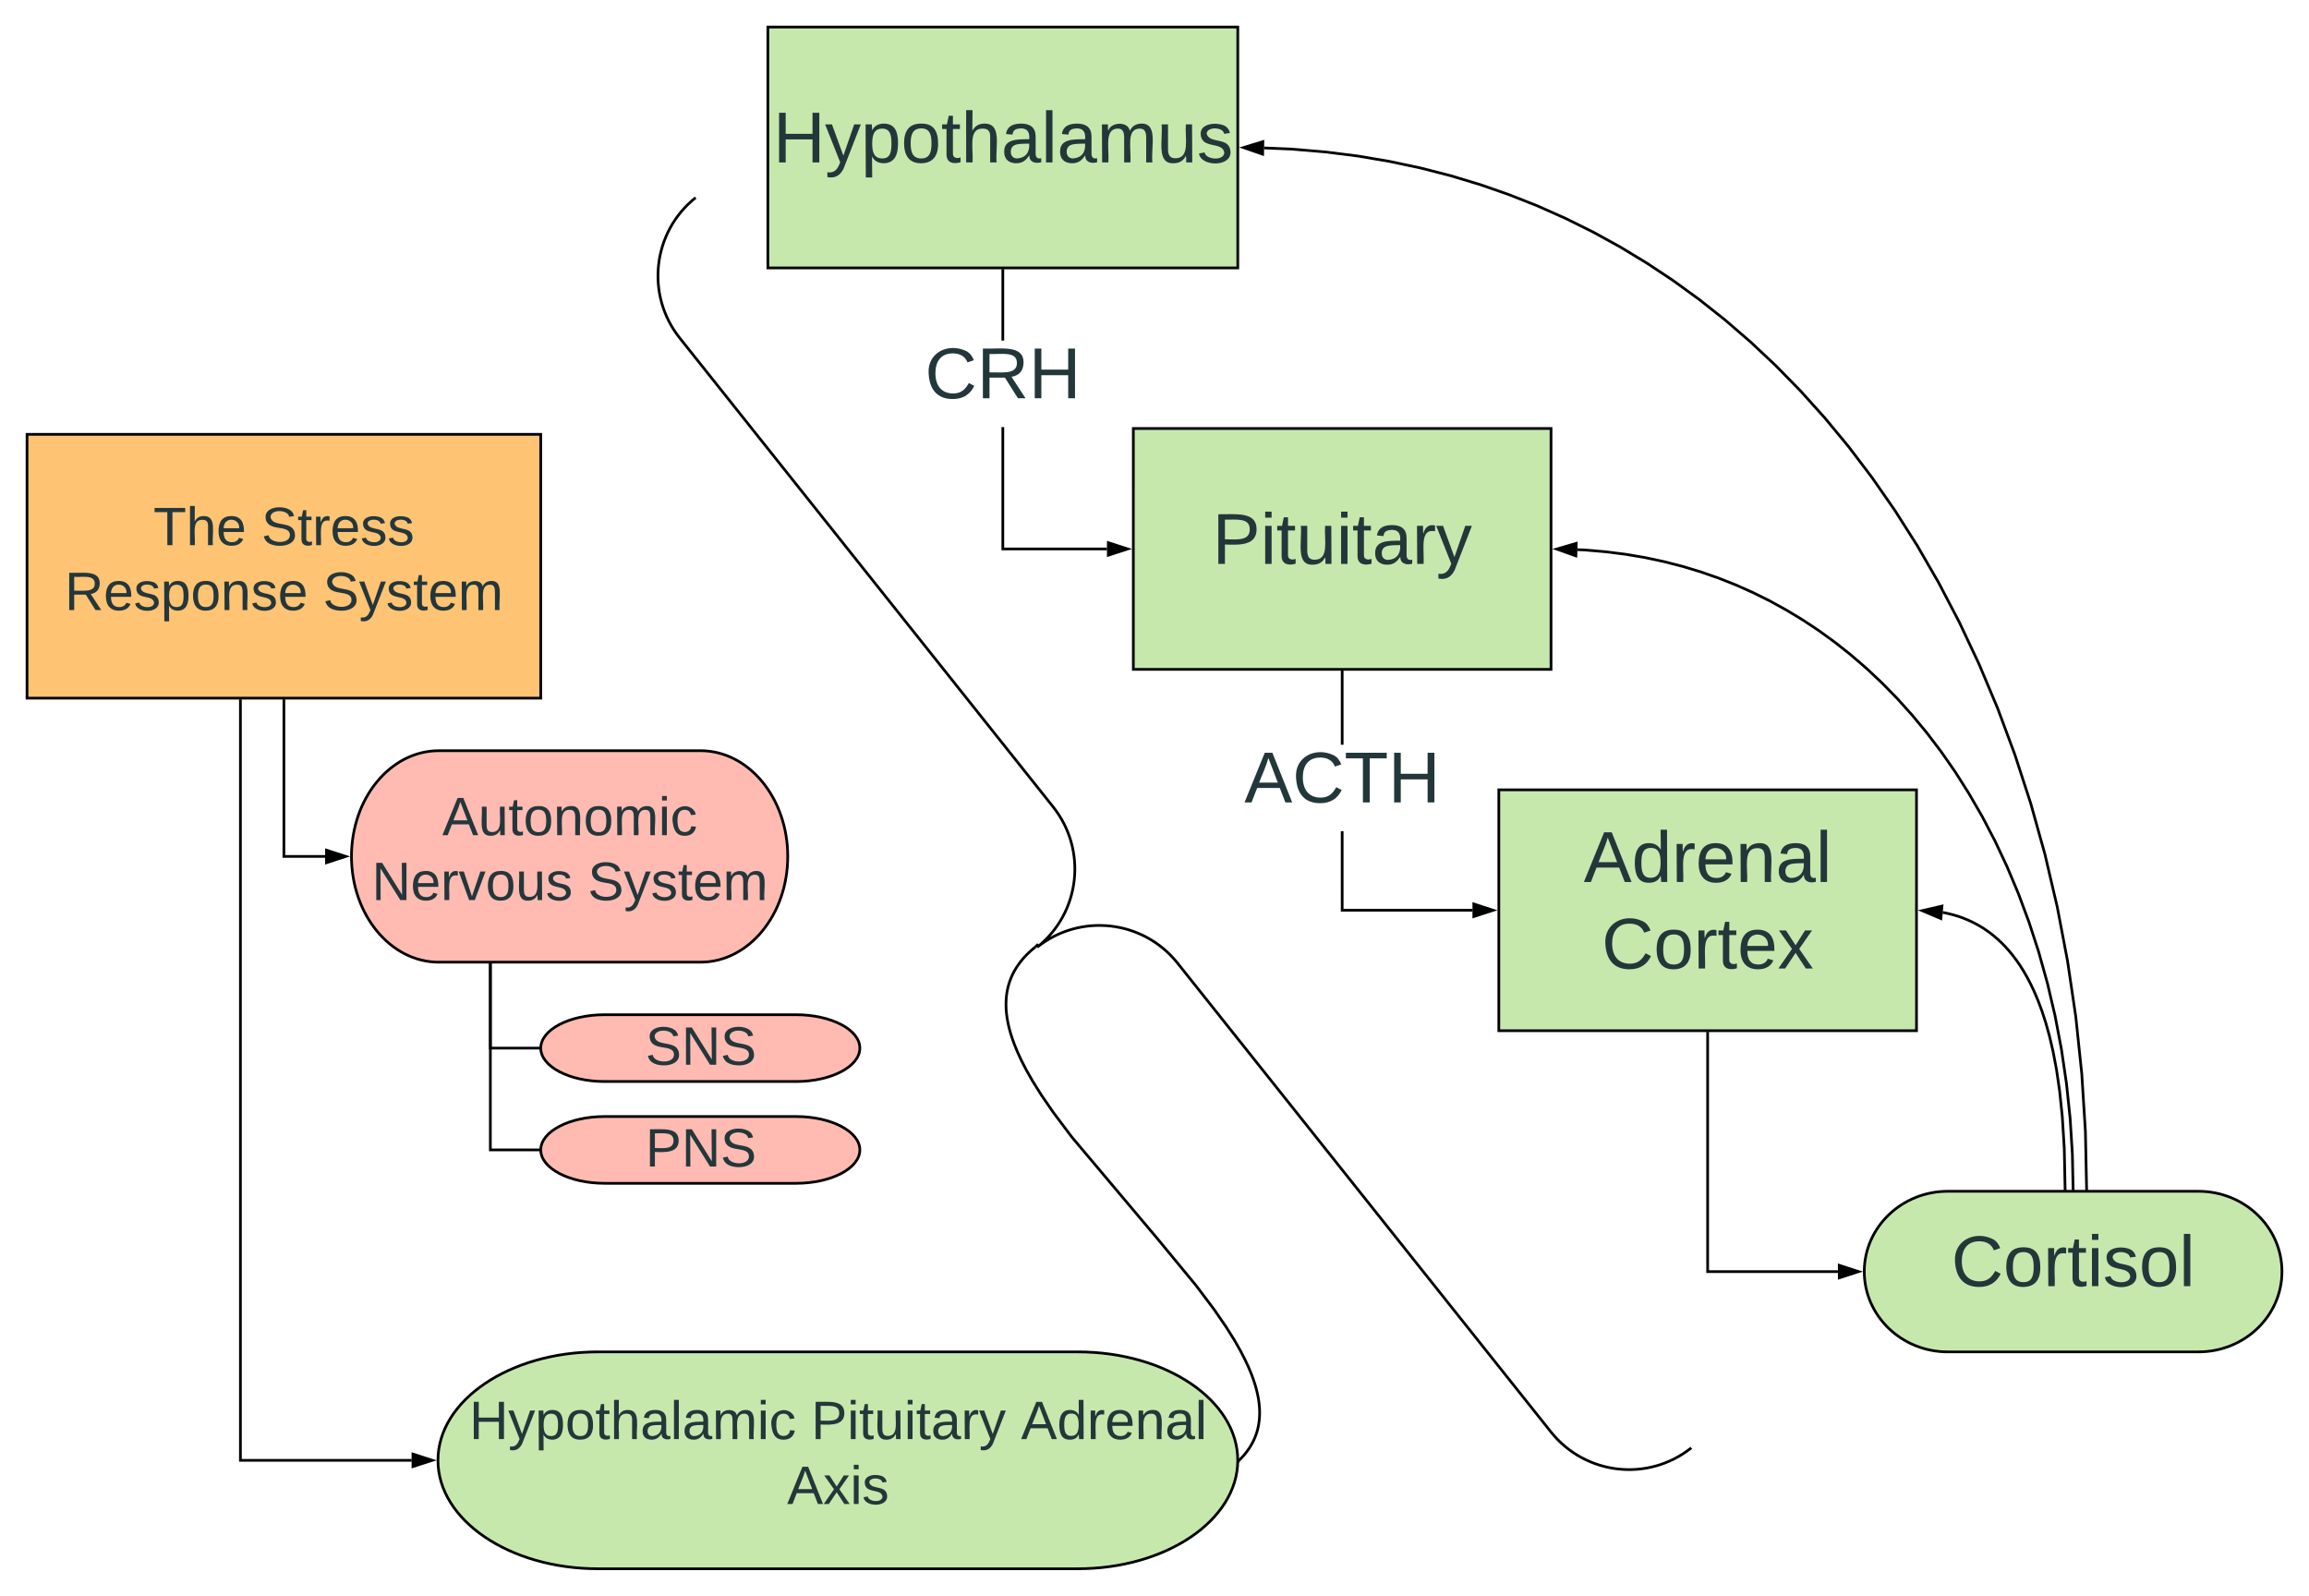
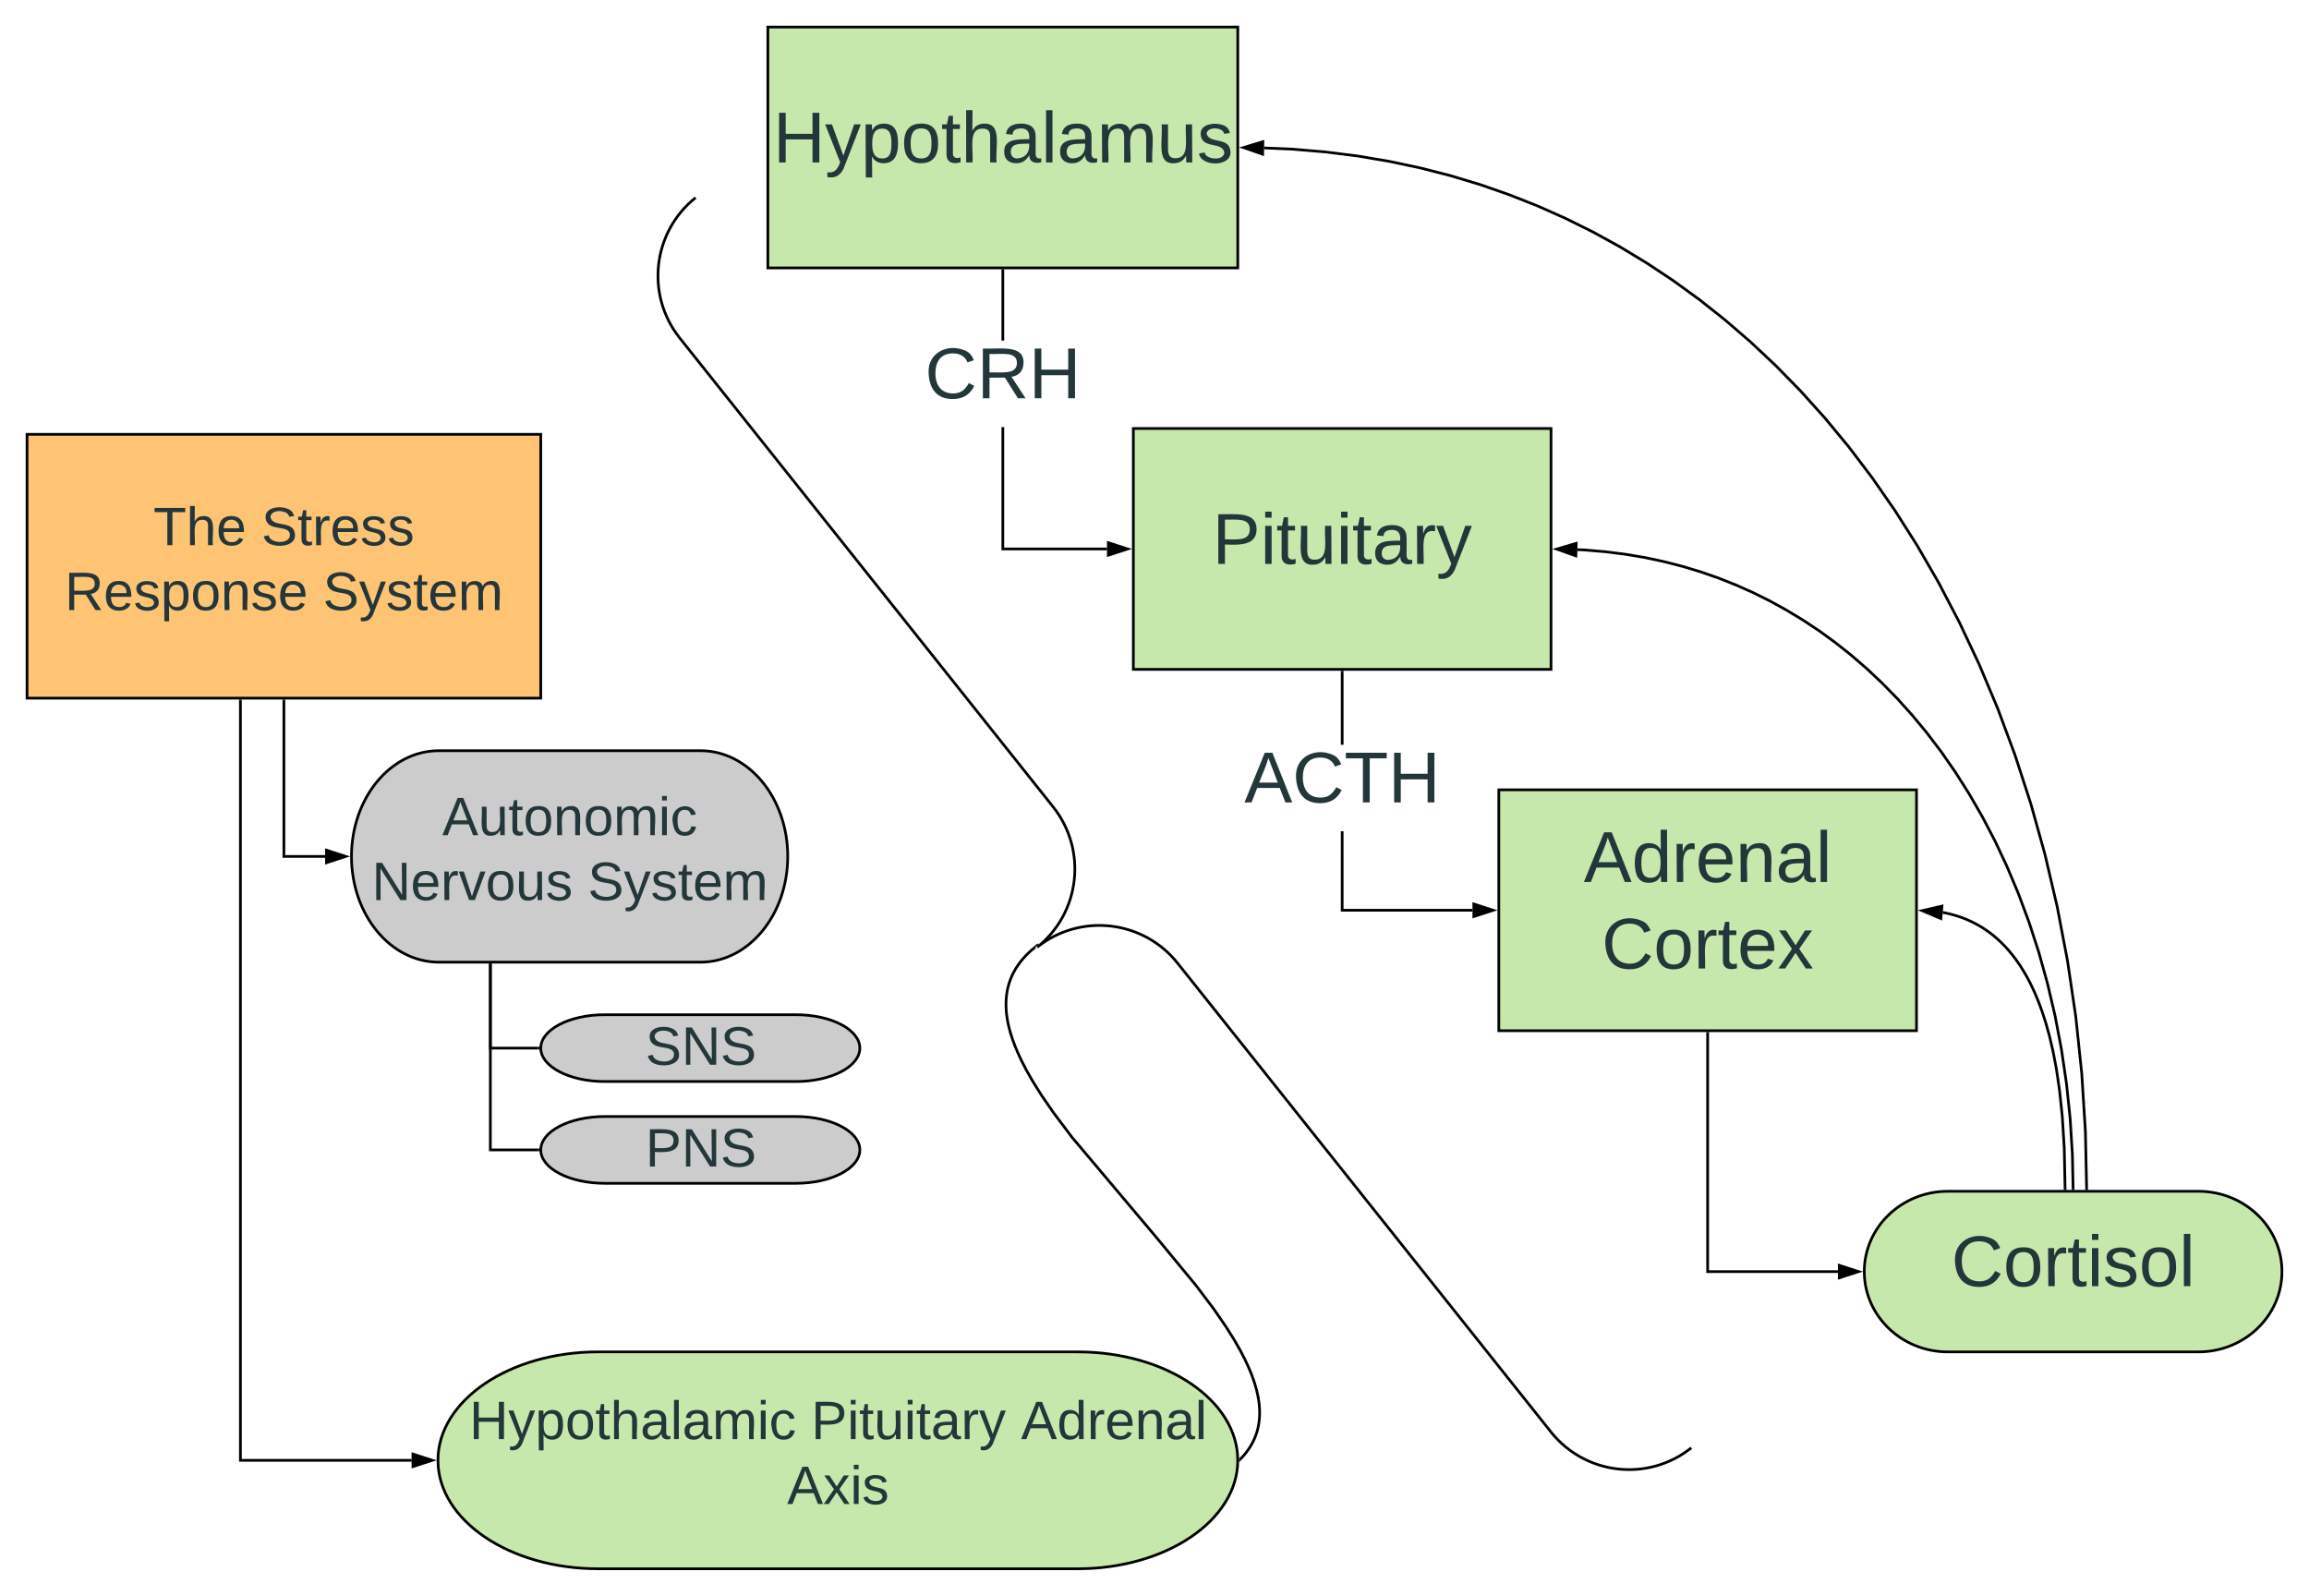
<svg xmlns="http://www.w3.org/2000/svg" xmlns:ns1="lucid" xmlns:xlink="http://www.w3.org/1999/xlink" width="1708" height="1180.42">
  <g transform="translate(-40 -160)" ns1:page-tab-id="0_0">
    <path d="M1666.2 1041.2c34.13 0 61.8 26.6 61.8 59.4s-27.67 59.4-61.8 59.4h-185.37c-34.13 0-61.8-26.6-61.8-59.4s27.67-59.4 61.8-59.4z" stroke="#000" stroke-width="2" fill="#c7e8ac" />
    <use xlink:href="#a" transform="matrix(1,0,0,1,1424.034,1046.212) translate(59.42593 65.16667)" />
    <path d="M1148.7 744.24h308.96v178.18H1148.7z" stroke="#000" stroke-width="2" fill="#c7e8ac" />
    <use xlink:href="#b" transform="matrix(1,0,0,1,1153.69,749.2424) translate(57.7963 63.16667)" />
    <use xlink:href="#c" transform="matrix(1,0,0,1,1153.69,749.2424) translate(71.12963 127.1667)" />
    <path d="M878.34 476.97h308.97v178.18H878.35z" stroke="#000" stroke-width="2" fill="#c7e8ac" />
    <use xlink:href="#d" transform="matrix(1,0,0,1,883.3448,481.9697) translate(53.42593 95.16667)" />
    <path d="M608 180h347.6v178.18H608z" stroke="#000" stroke-width="2" fill="#c7e8ac" />
    <use xlink:href="#e" transform="matrix(1,0,0,1,613,185) translate(-1.148148 95.16667)" />
-     <path d="M782.8 565.06h76.04v2H780.8v-91.14h2zm0-153.14h-2v-52.74h2z" />
-     <path d="M782.8 359.18h-2v-1h2zM874.1 566.06l-14.26 4.64v-9.27z" />
+     <path d="M782.8 565.06h76.04v2H780.8v-91.14h2zm0-153.14h-2v-51.74h2z" />
+     <path d="M782.8 360.2h-2v-1.02h2zM874.1 566.06l-14.26 4.64v-9.27z" />
    <path d="M877.34 566.06l-18.5 6v-12zm-16.5 3.26l10.03-3.26-10.03-3.26z" />
    <use xlink:href="#f" transform="matrix(1,0,0,1,724.2375,411.9212) translate(0 42.66667)" />
-     <path d="M1033.83 832.33h95.36v2h-97.37v-59.45h2zm0-121.45h-2v-54.73h2zM1033.83 656.15h-2v-1h2zM1144.45 833.33l-14.26 4.64v-9.27z" />
+     <path d="M1033.83 832.33h95.36v2h-97.37v-59.45h2zm0-121.45h-2v-53.73h2z" />
+     <path d="M1033.83 657.18h-2v-1.03h2zM1144.45 833.33l-14.26 4.64v-9.27z" />
    <path d="M1147.7 833.33l-18.5 6.02v-12.03zm-16.5 3.26l10.02-3.27-10.03-3.26z" />
    <use xlink:href="#g" transform="matrix(1,0,0,1,960.4572,710.8818) translate(0 42.66667)" />
-     <path d="M1303.17 923.42v177.2h96.36" stroke="#000" stroke-width="2" fill="none" />
-     <path d="M1304.17 923.42h-2v-1h2z" />
+     <path d="M1303.17 924.42v176.2h96.36" stroke="#000" stroke-width="2" fill="none" />
+     <path d="M1304.17 924.45h-2v-1.03h2z" />
    <path d="M1414.8 1100.6l-14.27 4.64v-9.27z" stroke="#000" stroke-width="2" />
-     <path d="M1567.6 1040.2l-.62-30.65-1.48-23.7-2-19.1-2.32-15.82-2.53-13.3-2.65-11.33-2.72-9.76-2.76-8.5-2.77-7.46-2.77-6.6-2.76-5.86-2.74-5.26-2.74-4.74-2.7-4.28-2.72-3.9-2.7-3.55-2.7-3.27-2.7-3-2.7-2.75-2.7-2.55-2.73-2.35-2.76-2.2-2.8-2-2.8-1.9-2.9-1.73-2.92-1.6-3-1.5-3.08-1.37-3.17-1.26-3.27-1.14-3.4-1.02-3.52-.9-3.7-.8-.72-.1" stroke="#000" stroke-width="2" fill="none" />
-     <path d="M1568.6 1041.2h-2v-.97l2-.04z" />
+     <path d="M1567.57 1039.2l-.6-29.65-1.47-23.7-2-19.1-2.32-15.82-2.53-13.3-2.65-11.33-2.72-9.76-2.76-8.5-2.77-7.46-2.77-6.6-2.76-5.86-2.74-5.26-2.74-4.74-2.7-4.28-2.72-3.9-2.7-3.55-2.7-3.27-2.7-3-2.7-2.75-2.7-2.55-2.73-2.35-2.76-2.2-2.8-2-2.8-1.9-2.9-1.73-2.92-1.6-3-1.5-3.08-1.37-3.17-1.26-3.27-1.14-3.4-1.02-3.52-.9-3.7-.8-.72-.1" stroke="#000" stroke-width="2" fill="none" />
+     <path d="M1568.6 1040.2h-2l-.03-1 2-.04z" />
    <path d="M1461.88 833.62l14.62-3.38-.8 9.24z" stroke="#000" stroke-width="2" />
-     <path d="M1573.52 1040.2l-.56-26.56-1.65-26.33-2.72-25.9-3.75-25.4-4.7-24.72-5.62-23.93-6.43-23.06-7.18-22.1-7.85-21.12-8.44-20.07-8.94-19.02-9.4-18-9.8-16.94-10.1-15.96-10.42-14.97-10.65-14.04-10.9-13.14-11.05-12.3-11.24-11.47-11.38-10.7-11.55-9.97-11.7-9.27-11.83-8.6-12-7.96-12.14-7.35-12.3-6.78-12.5-6.2-12.7-5.66-12.93-5.12-13.16-4.58-13.42-4.05-13.73-3.52-14.05-3-14.42-2.42-14.83-1.87-15.28-1.3-5.37-.22" stroke="#000" stroke-width="2" fill="none" />
-     <path d="M1574.54 1041.2h-2l-.02-.97 2-.05z" />
+     <path d="M1573.5 1039.2l-.54-25.56-1.65-26.33-2.72-25.9-3.75-25.4-4.7-24.72-5.62-23.93-6.43-23.06-7.18-22.1-7.85-21.12-8.44-20.07-8.94-19.02-9.4-18-9.8-16.94-10.1-15.96-10.42-14.97-10.65-14.04-10.9-13.14-11.05-12.3-11.24-11.47-11.38-10.7-11.55-9.97-11.7-9.27-11.83-8.6-12-7.96-12.14-7.35-12.3-6.78-12.5-6.2-12.7-5.66-12.93-5.12-13.16-4.58-13.42-4.05-13.73-3.52-14.05-3-14.42-2.42-14.83-1.87-15.28-1.3-5.37-.22" stroke="#000" stroke-width="2" fill="none" />
+     <path d="M1574.52 1040.2h-2l-.02-1 2-.04z" />
    <path d="M1191.55 566.15l14.4-4.23-.27 9.27z" stroke="#000" stroke-width="2" />
-     <path d="M995.5 269.3l24.9 2.1 24.18 3.04 23.52 3.98 22.93 4.87 22.4 5.74 21.9 6.6 21.46 7.5 21.06 8.33 20.72 9.22 20.4 10.1 20.08 11.06 19.8 12 19.57 13 19.3 14.02L1316.8 396l18.83 16.25 18.58 17.45 18.33 18.7 18.03 20.05 17.73 21.42 17.35 22.9 16.96 24.4 16.5 25.98 15.94 27.62 15.3 29.3 14.58 30.97 13.74 32.68 12.77 34.36 11.7 35.98 10.46 37.5 9.12 38.95 7.66 40.22 6.1 41.3 4.43 42.16 2.7 42.8.9 43.2-2 .04-.9-43.15-2.68-42.72-4.42-42.1-6.1-41.2-7.64-40.12-9.1-38.86-10.46-37.44-11.66-35.9-12.74-34.27-13.7-32.6-14.54-30.9-15.27-29.23-15.9-27.54-16.46-25.93-16.9-24.34-17.32-22.82-17.67-21.35-17.98-19.97-18.26-18.65-18.5-17.4-18.77-16.2-19-15.05-19.24-13.98-19.5-12.95-19.74-11.96-20.02-11-20.3-10.1-20.65-9.2-21-8.3-21.4-7.45-21.82-6.58-22.3-5.73-22.85-4.85-23.44-3.98-24.1-3.04-24.83-2.08-20.33-.85.08-2z" />
-     <path d="M1584.53 1041.2h-2l-.02-.98 2-.04zM974 274.07l-14.18-4.92 14.36-4.35z" />
+     <path d="M995.5 269.3l24.9 2.1 24.18 3.04 23.52 3.98 22.93 4.87 22.4 5.74 21.9 6.6 21.46 7.5 21.06 8.33 20.72 9.22 20.4 10.1 20.08 11.06 19.8 12 19.57 13 19.3 14.02L1316.8 396l18.83 16.25 18.58 17.45 18.33 18.7 18.03 20.05 17.73 21.42 17.35 22.9 16.96 24.4 16.5 25.98 15.94 27.62 15.3 29.3 14.58 30.97 13.74 32.68 12.77 34.36 11.7 35.98 10.46 37.5 9.12 38.95 7.66 40.22 6.1 41.3 4.43 42.16 2.7 42.8.9 42.2-2 .04-.9-42.15-2.68-42.72-4.42-42.1-6.1-41.2-7.64-40.12-9.1-38.86-10.46-37.44-11.66-35.9-12.74-34.27-13.7-32.6-14.54-30.9-15.27-29.23-15.9-27.54-16.46-25.93-16.9-24.34-17.32-22.82-17.67-21.35-17.98-19.97-18.26-18.65-18.5-17.4-18.77-16.2-19-15.05-19.24-13.98-19.5-12.95-19.74-11.96-20.02-11-20.3-10.1-20.65-9.2-21-8.3-21.4-7.45-21.82-6.58-22.3-5.73-22.85-4.85-23.44-3.98-24.1-3.04-24.83-2.08-20.33-.85.08-2z" />
+     <path d="M1584.5 1040.2h-2v-1l2-.05zM974 274.07l-14.18-4.92 14.36-4.35z" />
    <path d="M974.97 275.46l-18.38-6.37 18.6-5.66zm-11.9-6.24l9.95 3.45.13-6.52z" />
    <path d="M60 481.28h380v195.15H60z" stroke="#000" stroke-width="2" fill="#ffc374" />
    <use xlink:href="#h" transform="matrix(1,0,0,1,65,486.2791) translate(88.44444 77)" />
    <use xlink:href="#i" transform="matrix(1,0,0,1,65,486.2791) translate(168.3333 77)" />
    <use xlink:href="#j" transform="matrix(1,0,0,1,65,486.2791) translate(22.88889 125)" />
    <use xlink:href="#k" transform="matrix(1,0,0,1,65,486.2791) translate(213.8889 125)" />
-     <path d="M250 677.43V793.5h30.5" stroke="#000" stroke-width="2" fill="none" />
-     <path d="M251 677.43h-2v-1h2z" />
+     <path d="M250 678.43V793.5h30.5" stroke="#000" stroke-width="2" fill="none" />
+     <path d="M251 678.46h-2v-1.03h2z" />
    <path d="M295.76 793.5l-14.26 4.65v-9.27z" stroke="#000" stroke-width="2" />
-     <path d="M558.16 715.3c35.65 0 64.54 35 64.54 78.2s-28.9 78.23-64.54 78.23H364.54c-35.64 0-64.54-35.02-64.54-78.22 0-43.2 28.9-78.2 64.54-78.2z" stroke="#000" stroke-width="2" fill="#ffbbb1" />
+     <path d="M558.16 715.3c35.65 0 64.54 35 64.54 78.2s-28.9 78.23-64.54 78.23H364.54c-35.64 0-64.54-35.02-64.54-78.22 0-43.2 28.9-78.2 64.54-78.2z" stroke="#000" stroke-width="2" fill="#ccc" />
    <use xlink:href="#l" transform="matrix(1,0,0,1,305,720.2956) translate(62.16667 57.5)" />
    <use xlink:href="#m" transform="matrix(1,0,0,1,305,720.2956) translate(10 105.5)" />
    <use xlink:href="#k" transform="matrix(1,0,0,1,305,720.2956) translate(169.7778 105.5)" />
    <path d="M837.26 1160c65.35 0 118.33 35.9 118.33 80.2 0 44.3-53 80.22-118.34 80.22H482.3c-65.36 0-118.34-35.9-118.34-80.2 0-44.3 52.98-80.22 118.33-80.22z" stroke="#000" stroke-width="2" fill="#c7e8ac" />
    <use xlink:href="#n" transform="matrix(1,0,0,1,368.9629,1165) translate(18.16667 59.5)" />
    <use xlink:href="#o" transform="matrix(1,0,0,1,368.9629,1165) translate(271.0556 59.5)" />
    <use xlink:href="#p" transform="matrix(1,0,0,1,368.9629,1165) translate(426.2778 59.5)" />
    <use xlink:href="#q" transform="matrix(1,0,0,1,368.9629,1165) translate(253.2778 107.5)" />
-     <path d="M217.84 677.43v562.78h126.62" stroke="#000" stroke-width="2" fill="none" />
-     <path d="M218.84 677.43h-2v-1h2z" />
+     <path d="M217.84 678.43v561.78h126.62" stroke="#000" stroke-width="2" fill="none" />
+     <path d="M218.84 678.46h-2v-1.03h2z" />
    <path d="M359.73 1240.2l-14.27 4.64v-9.27z" stroke="#000" stroke-width="2" />
    <g fill="none">
      <path d="M492 356.04l62.58-49.84 736.5 924.8-62.6 49.82z" />
      <path d="M1291.07 1231c-31.93 25.4-78.4 20.14-103.83-11.78l-276.2-346.8c-25.4-31.92-71.9-37.2-103.82-11.77 31.93-25.42 37.2-71.9 11.77-103.83l-276.2-346.8c-25.4-31.9-20.14-78.4 11.78-103.82" stroke="#000" stroke-width="2" />
    </g>
-     <path d="M956.6 1240.2l1.75-1.77 1.6-1.74 1.43-1.74 1.3-1.7 1.2-1.7 1.1-1.7.98-1.7.9-1.7.82-1.7.74-1.73.66-1.75.6-1.8.52-1.8.45-1.9.37-1.9.3-2 .24-2.07.15-2.15.07-2.26-.04-2.38-.15-2.5-.26-2.7-.4-2.84-.58-3.08-.76-3.34-1-3.65-1.28-4-1.64-4.5-2.1-5.03-2.67-5.76-3.47-6.7-4.54-7.95-6.15-9.77-8.65-12.57-13.36-17.75-29.1-35.27-62.7-74.4-13.7-18.22L810.3 970l-6.35-10.13-4.73-8.3-3.6-6.98-2.8-6.05-2.2-5.3-1.73-4.7-1.36-4.24-1.05-3.84-.82-3.53-.6-3.26-.43-3.03-.3-2.84-.14-2.67-.03-2.53.06-2.4.16-2.3.23-2.22.33-2.13.4-2.06.5-2.02.55-1.96.64-1.92.72-1.88.8-1.87.87-1.84.97-1.82 1.07-1.83 1.18-1.83 1.3-1.83 1.4-1.86 1.57-1.87 1.73-1.9 1.9-1.92 2.13-1.97 2.36-2.02.8-.63" stroke="#000" stroke-width="2" fill="none" />
-     <path d="M957.38 1240.82l-1.85 2.36-.03-.02.04-.6.05-2.35-.02-.33.22-.28zM808.67 859.13l-2.14 2.1-1.4-1.4 2.13-2.12z" />
-     <path d="M628.83 910.6c26.07 0 47.2 11.05 47.2 24.7 0 13.64-21.13 24.7-47.2 24.7H487.2c-26.06 0-47.2-11.06-47.2-24.7 0-13.65 21.14-24.7 47.2-24.7z" stroke="#000" stroke-width="2" fill="#ffbbb1" />
+     <path d="M957.3 1239.5l1.05-1.07 1.6-1.74 1.43-1.74 1.3-1.7 1.2-1.7 1.1-1.7.98-1.7.9-1.7.82-1.7.74-1.73.66-1.75.6-1.8.52-1.8.45-1.9.37-1.9.3-2 .24-2.07.15-2.15.07-2.26-.04-2.38-.15-2.5-.26-2.7-.4-2.84-.58-3.08-.76-3.34-1-3.65-1.28-4-1.64-4.5-2.1-5.03-2.67-5.76-3.47-6.7-4.54-7.95-6.15-9.77-8.65-12.57-13.36-17.75-29.1-35.27-62.7-74.4-13.7-18.22L810.3 970l-6.35-10.13-4.73-8.3-3.6-6.98-2.8-6.05-2.2-5.3-1.73-4.7-1.36-4.24-1.05-3.84-.82-3.53-.6-3.26-.43-3.03-.3-2.84-.14-2.67-.03-2.53.06-2.4.16-2.3.23-2.22.33-2.13.4-2.06.5-2.02.55-1.96.64-1.92.72-1.88.8-1.87.87-1.84.97-1.82 1.07-1.83 1.18-1.83 1.3-1.83 1.4-1.86 1.57-1.87 1.73-1.9 1.9-1.92 2.13-1.97 2.36-2.02" stroke="#000" stroke-width="2" fill="none" />
+     <path d="M958.02 1240.18l-1.46 1.48.03-1.44-.02-.43-.02-.98.04-.05zM808.1 858.58l-2.27 1.95.63.77-.8.65-1.26-1.56 3.14-2.53z" />
+     <path d="M628.83 910.6c26.07 0 47.2 11.05 47.2 24.7 0 13.64-21.13 24.7-47.2 24.7H487.2c-26.06 0-47.2-11.06-47.2-24.7 0-13.65 21.14-24.7 47.2-24.7z" stroke="#000" stroke-width="2" fill="#ccc" />
    <use xlink:href="#r" transform="matrix(1,0,0,1,445,915.5912) translate(72.44444 32)" />
-     <path d="M628.83 985.9c26.07 0 47.2 11.05 47.2 24.7 0 13.64-21.13 24.7-47.2 24.7H487.2c-26.06 0-47.2-11.06-47.2-24.7 0-13.65 21.14-24.7 47.2-24.7z" stroke="#000" stroke-width="2" fill="#ffbbb1" />
+     <path d="M628.83 985.9c26.07 0 47.2 11.05 47.2 24.7 0 13.64-21.13 24.7-47.2 24.7H487.2c-26.06 0-47.2-11.06-47.2-24.7 0-13.65 21.14-24.7 47.2-24.7z" stroke="#000" stroke-width="2" fill="#ccc" />
    <g>
      <use xlink:href="#s" transform="matrix(1,0,0,1,445,990.8868) translate(72.44444 32)" />
    </g>
-     <path d="M402.72 872.73v62.57H439" stroke="#000" stroke-width="2" fill="none" />
-     <path d="M403.72 872.73h-2v-1h2zM440 935.3l.04 1H439v-2h1.05z" />
-     <path d="M402.72 872.73v137.86H439" stroke="#000" stroke-width="2" fill="none" />
-     <path d="M403.72 872.73h-2v-1h2zM440 1010.6l.04 1H439v-2h1.05z" />
+     <path d="M402.72 873.73v61.57H438" stroke="#000" stroke-width="2" fill="none" />
+     <path d="M403.72 873.75h-2v-1.02h2zM439 935.3l.04 1h-1.07v-2h1.08z" />
+     <path d="M402.72 873.73v136.86H438" stroke="#000" stroke-width="2" fill="none" />
+     <path d="M403.72 873.75h-2v-1.02h2zM439 1010.6l.04 1h-1.07v-2h1.08z" />
    <defs>
      <path fill="#23373b" d="M212-179c-10-28-35-45-73-45-59 0-87 40-87 99 0 60 29 101 89 101 43 0 62-24 78-52l27 14C228-24 195 4 139 4 59 4 22-46 18-125c-6-104 99-153 187-111 19 9 31 26 39 46" id="t" />
      <path fill="#23373b" d="M100-194c62-1 85 37 85 99 1 63-27 99-86 99S16-35 15-95c0-66 28-99 85-99zM99-20c44 1 53-31 53-75 0-43-8-75-51-75s-53 32-53 75 10 74 51 75" id="u" />
      <path fill="#23373b" d="M114-163C36-179 61-72 57 0H25l-1-190h30c1 12-1 29 2 39 6-27 23-49 58-41v29" id="v" />
      <path fill="#23373b" d="M59-47c-2 24 18 29 38 22v24C64 9 27 4 27-40v-127H5v-23h24l9-43h21v43h35v23H59v120" id="w" />
      <path fill="#23373b" d="M24-231v-30h32v30H24zM24 0v-190h32V0H24" id="x" />
      <path fill="#23373b" d="M135-143c-3-34-86-38-87 0 15 53 115 12 119 90S17 21 10-45l28-5c4 36 97 45 98 0-10-56-113-15-118-90-4-57 82-63 122-42 12 7 21 19 24 35" id="y" />
      <path fill="#23373b" d="M24 0v-261h32V0H24" id="z" />
      <g id="a">
        <use transform="matrix(0.1481481,0,0,0.1481481,0,0)" xlink:href="#t" />
        <use transform="matrix(0.1481481,0,0,0.1481481,38.37037,0)" xlink:href="#u" />
        <use transform="matrix(0.1481481,0,0,0.1481481,68,0)" xlink:href="#v" />
        <use transform="matrix(0.1481481,0,0,0.1481481,85.62963,0)" xlink:href="#w" />
        <use transform="matrix(0.1481481,0,0,0.1481481,100.4444,0)" xlink:href="#x" />
        <use transform="matrix(0.1481481,0,0,0.1481481,112.1481,0)" xlink:href="#y" />
        <use transform="matrix(0.1481481,0,0,0.1481481,138.8148,0)" xlink:href="#u" />
        <use transform="matrix(0.1481481,0,0,0.1481481,168.4444,0)" xlink:href="#z" />
      </g>
      <path fill="#23373b" d="M205 0l-28-72H64L36 0H1l101-248h38L239 0h-34zm-38-99l-47-123c-12 45-31 82-46 123h93" id="A" />
      <path fill="#23373b" d="M85-194c31 0 48 13 60 33l-1-100h32l1 261h-30c-2-10 0-23-3-31C134-8 116 4 85 4 32 4 16-35 15-94c0-66 23-100 70-100zm9 24c-40 0-46 34-46 75 0 40 6 74 45 74 42 0 51-32 51-76 0-42-9-74-50-73" id="B" />
      <path fill="#23373b" d="M100-194c63 0 86 42 84 106H49c0 40 14 67 53 68 26 1 43-12 49-29l28 8c-11 28-37 45-77 45C44 4 14-33 15-96c1-61 26-98 85-98zm52 81c6-60-76-77-97-28-3 7-6 17-6 28h103" id="C" />
      <path fill="#23373b" d="M117-194c89-4 53 116 60 194h-32v-121c0-31-8-49-39-48C34-167 62-67 57 0H25l-1-190h30c1 10-1 24 2 32 11-22 29-35 61-36" id="D" />
      <path fill="#23373b" d="M141-36C126-15 110 5 73 4 37 3 15-17 15-53c-1-64 63-63 125-63 3-35-9-54-41-54-24 1-41 7-42 31l-33-3c5-37 33-52 76-52 45 0 72 20 72 64v82c-1 20 7 32 28 27v20c-31 9-61-2-59-35zM48-53c0 20 12 33 32 33 41-3 63-29 60-74-43 2-92-5-92 41" id="E" />
      <g id="b">
        <use transform="matrix(0.1481481,0,0,0.1481481,0,0)" xlink:href="#A" />
        <use transform="matrix(0.1481481,0,0,0.1481481,35.55556,0)" xlink:href="#B" />
        <use transform="matrix(0.1481481,0,0,0.1481481,65.18519,0)" xlink:href="#v" />
        <use transform="matrix(0.1481481,0,0,0.1481481,82.81481,0)" xlink:href="#C" />
        <use transform="matrix(0.1481481,0,0,0.1481481,112.4444,0)" xlink:href="#D" />
        <use transform="matrix(0.1481481,0,0,0.1481481,142.0741,0)" xlink:href="#E" />
        <use transform="matrix(0.1481481,0,0,0.1481481,171.7037,0)" xlink:href="#z" />
      </g>
      <path fill="#23373b" d="M141 0L90-78 38 0H4l68-98-65-92h35l48 74 47-74h35l-64 92 68 98h-35" id="F" />
      <g id="c">
        <use transform="matrix(0.1481481,0,0,0.1481481,0,0)" xlink:href="#t" />
        <use transform="matrix(0.1481481,0,0,0.1481481,38.37037,0)" xlink:href="#u" />
        <use transform="matrix(0.1481481,0,0,0.1481481,68,0)" xlink:href="#v" />
        <use transform="matrix(0.1481481,0,0,0.1481481,85.62963,0)" xlink:href="#w" />
        <use transform="matrix(0.1481481,0,0,0.1481481,100.4444,0)" xlink:href="#C" />
        <use transform="matrix(0.1481481,0,0,0.1481481,130.0741,0)" xlink:href="#F" />
      </g>
      <path fill="#23373b" d="M30-248c87 1 191-15 191 75 0 78-77 80-158 76V0H30v-248zm33 125c57 0 124 11 124-50 0-59-68-47-124-48v98" id="G" />
      <path fill="#23373b" d="M84 4C-5 8 30-112 23-190h32v120c0 31 7 50 39 49 72-2 45-101 50-169h31l1 190h-30c-1-10 1-25-2-33-11 22-28 36-60 37" id="H" />
      <path fill="#23373b" d="M179-190L93 31C79 59 56 82 12 73V49c39 6 53-20 64-50L1-190h34L92-34l54-156h33" id="I" />
      <g id="d">
        <use transform="matrix(0.1481481,0,0,0.1481481,0,0)" xlink:href="#G" />
        <use transform="matrix(0.1481481,0,0,0.1481481,35.55556,0)" xlink:href="#x" />
        <use transform="matrix(0.1481481,0,0,0.1481481,47.25926,0)" xlink:href="#w" />
        <use transform="matrix(0.1481481,0,0,0.1481481,62.07407,0)" xlink:href="#H" />
        <use transform="matrix(0.1481481,0,0,0.1481481,91.7037,0)" xlink:href="#x" />
        <use transform="matrix(0.1481481,0,0,0.1481481,103.4074,0)" xlink:href="#w" />
        <use transform="matrix(0.1481481,0,0,0.1481481,118.2222,0)" xlink:href="#E" />
        <use transform="matrix(0.1481481,0,0,0.1481481,147.8519,0)" xlink:href="#v" />
        <use transform="matrix(0.1481481,0,0,0.1481481,165.4815,0)" xlink:href="#I" />
      </g>
      <path fill="#23373b" d="M197 0v-115H63V0H30v-248h33v105h134v-105h34V0h-34" id="J" />
      <path fill="#23373b" d="M115-194c55 1 70 41 70 98S169 2 115 4C84 4 66-9 55-30l1 105H24l-1-265h31l2 30c10-21 28-34 59-34zm-8 174c40 0 45-34 45-75s-6-73-45-74c-42 0-51 32-51 76 0 43 10 73 51 73" id="K" />
      <path fill="#23373b" d="M106-169C34-169 62-67 57 0H25v-261h32l-1 103c12-21 28-36 61-36 89 0 53 116 60 194h-32v-121c2-32-8-49-39-48" id="L" />
      <path fill="#23373b" d="M210-169c-67 3-38 105-44 169h-31v-121c0-29-5-50-35-48C34-165 62-65 56 0H25l-1-190h30c1 10-1 24 2 32 10-44 99-50 107 0 11-21 27-35 58-36 85-2 47 119 55 194h-31v-121c0-29-5-49-35-48" id="M" />
      <g id="e">
        <use transform="matrix(0.1481481,0,0,0.1481481,0,0)" xlink:href="#J" />
        <use transform="matrix(0.1481481,0,0,0.1481481,38.37037,0)" xlink:href="#I" />
        <use transform="matrix(0.1481481,0,0,0.1481481,65.03704,0)" xlink:href="#K" />
        <use transform="matrix(0.1481481,0,0,0.1481481,94.66667,0)" xlink:href="#u" />
        <use transform="matrix(0.1481481,0,0,0.1481481,124.2963,0)" xlink:href="#w" />
        <use transform="matrix(0.1481481,0,0,0.1481481,139.1111,0)" xlink:href="#L" />
        <use transform="matrix(0.1481481,0,0,0.1481481,168.7407,0)" xlink:href="#E" />
        <use transform="matrix(0.1481481,0,0,0.1481481,198.3704,0)" xlink:href="#z" />
        <use transform="matrix(0.1481481,0,0,0.1481481,210.0741,0)" xlink:href="#E" />
        <use transform="matrix(0.1481481,0,0,0.1481481,239.7037,0)" xlink:href="#M" />
        <use transform="matrix(0.1481481,0,0,0.1481481,284,0)" xlink:href="#H" />
        <use transform="matrix(0.1481481,0,0,0.1481481,313.6296,0)" xlink:href="#y" />
      </g>
      <path fill="#23373b" d="M233-177c-1 41-23 64-60 70L243 0h-38l-65-103H63V0H30v-248c88 3 205-21 203 71zM63-129c60-2 137 13 137-47 0-61-80-42-137-45v92" id="N" />
      <g id="f">
        <use transform="matrix(0.1481481,0,0,0.1481481,0,0)" xlink:href="#t" />
        <use transform="matrix(0.1481481,0,0,0.1481481,38.37037,0)" xlink:href="#N" />
        <use transform="matrix(0.1481481,0,0,0.1481481,76.74074,0)" xlink:href="#J" />
      </g>
      <path fill="#23373b" d="M127-220V0H93v-220H8v-28h204v28h-85" id="O" />
      <g id="g">
        <use transform="matrix(0.1481481,0,0,0.1481481,0,0)" xlink:href="#A" />
        <use transform="matrix(0.1481481,0,0,0.1481481,35.55556,0)" xlink:href="#t" />
        <use transform="matrix(0.1481481,0,0,0.1481481,73.92593,0)" xlink:href="#O" />
        <use transform="matrix(0.1481481,0,0,0.1481481,106.3704,0)" xlink:href="#J" />
      </g>
      <g id="h">
        <use transform="matrix(0.1111111,0,0,0.1111111,0,0)" xlink:href="#O" />
        <use transform="matrix(0.1111111,0,0,0.1111111,24.33333,0)" xlink:href="#L" />
        <use transform="matrix(0.1111111,0,0,0.1111111,46.55556,0)" xlink:href="#C" />
      </g>
      <path fill="#23373b" d="M185-189c-5-48-123-54-124 2 14 75 158 14 163 119 3 78-121 87-175 55-17-10-28-26-33-46l33-7c5 56 141 63 141-1 0-78-155-14-162-118-5-82 145-84 179-34 5 7 8 16 11 25" id="P" />
      <g id="i">
        <use transform="matrix(0.1111111,0,0,0.1111111,0,0)" xlink:href="#P" />
        <use transform="matrix(0.1111111,0,0,0.1111111,26.66667,0)" xlink:href="#w" />
        <use transform="matrix(0.1111111,0,0,0.1111111,37.77778,0)" xlink:href="#v" />
        <use transform="matrix(0.1111111,0,0,0.1111111,51,0)" xlink:href="#C" />
        <use transform="matrix(0.1111111,0,0,0.1111111,73.22222,0)" xlink:href="#y" />
        <use transform="matrix(0.1111111,0,0,0.1111111,93.22222,0)" xlink:href="#y" />
      </g>
      <g id="j">
        <use transform="matrix(0.1111111,0,0,0.1111111,0,0)" xlink:href="#N" />
        <use transform="matrix(0.1111111,0,0,0.1111111,28.77778,0)" xlink:href="#C" />
        <use transform="matrix(0.1111111,0,0,0.1111111,51,0)" xlink:href="#y" />
        <use transform="matrix(0.1111111,0,0,0.1111111,71,0)" xlink:href="#K" />
        <use transform="matrix(0.1111111,0,0,0.1111111,93.22222,0)" xlink:href="#u" />
        <use transform="matrix(0.1111111,0,0,0.1111111,115.4444,0)" xlink:href="#D" />
        <use transform="matrix(0.1111111,0,0,0.1111111,137.6667,0)" xlink:href="#y" />
        <use transform="matrix(0.1111111,0,0,0.1111111,157.6667,0)" xlink:href="#C" />
      </g>
      <g id="k">
        <use transform="matrix(0.1111111,0,0,0.1111111,0,0)" xlink:href="#P" />
        <use transform="matrix(0.1111111,0,0,0.1111111,26.66667,0)" xlink:href="#I" />
        <use transform="matrix(0.1111111,0,0,0.1111111,46.66667,0)" xlink:href="#y" />
        <use transform="matrix(0.1111111,0,0,0.1111111,66.66667,0)" xlink:href="#w" />
        <use transform="matrix(0.1111111,0,0,0.1111111,77.77778,0)" xlink:href="#C" />
        <use transform="matrix(0.1111111,0,0,0.1111111,100,0)" xlink:href="#M" />
      </g>
      <path fill="#23373b" d="M96-169c-40 0-48 33-48 73s9 75 48 75c24 0 41-14 43-38l32 2c-6 37-31 61-74 61-59 0-76-41-82-99-10-93 101-131 147-64 4 7 5 14 7 22l-32 3c-4-21-16-35-41-35" id="Q" />
      <g id="l">
        <use transform="matrix(0.1111111,0,0,0.1111111,0,0)" xlink:href="#A" />
        <use transform="matrix(0.1111111,0,0,0.1111111,26.66667,0)" xlink:href="#H" />
        <use transform="matrix(0.1111111,0,0,0.1111111,48.88889,0)" xlink:href="#w" />
        <use transform="matrix(0.1111111,0,0,0.1111111,60,0)" xlink:href="#u" />
        <use transform="matrix(0.1111111,0,0,0.1111111,82.22222,0)" xlink:href="#D" />
        <use transform="matrix(0.1111111,0,0,0.1111111,104.4444,0)" xlink:href="#u" />
        <use transform="matrix(0.1111111,0,0,0.1111111,126.6667,0)" xlink:href="#M" />
        <use transform="matrix(0.1111111,0,0,0.1111111,159.8889,0)" xlink:href="#x" />
        <use transform="matrix(0.1111111,0,0,0.1111111,168.6667,0)" xlink:href="#Q" />
      </g>
      <path fill="#23373b" d="M190 0L58-211 59 0H30v-248h39L202-35l-2-213h31V0h-41" id="R" />
      <path fill="#23373b" d="M108 0H70L1-190h34L89-25l56-165h34" id="S" />
      <g id="m">
        <use transform="matrix(0.1111111,0,0,0.1111111,0,0)" xlink:href="#R" />
        <use transform="matrix(0.1111111,0,0,0.1111111,28.77778,0)" xlink:href="#C" />
        <use transform="matrix(0.1111111,0,0,0.1111111,51,0)" xlink:href="#v" />
        <use transform="matrix(0.1111111,0,0,0.1111111,64.22222,0)" xlink:href="#S" />
        <use transform="matrix(0.1111111,0,0,0.1111111,84.22222,0)" xlink:href="#u" />
        <use transform="matrix(0.1111111,0,0,0.1111111,106.4444,0)" xlink:href="#H" />
        <use transform="matrix(0.1111111,0,0,0.1111111,128.6667,0)" xlink:href="#y" />
      </g>
      <g id="n">
        <use transform="matrix(0.1111111,0,0,0.1111111,0,0)" xlink:href="#J" />
        <use transform="matrix(0.1111111,0,0,0.1111111,28.77778,0)" xlink:href="#I" />
        <use transform="matrix(0.1111111,0,0,0.1111111,48.77778,0)" xlink:href="#K" />
        <use transform="matrix(0.1111111,0,0,0.1111111,71,0)" xlink:href="#u" />
        <use transform="matrix(0.1111111,0,0,0.1111111,93.22222,0)" xlink:href="#w" />
        <use transform="matrix(0.1111111,0,0,0.1111111,104.3333,0)" xlink:href="#L" />
        <use transform="matrix(0.1111111,0,0,0.1111111,126.5556,0)" xlink:href="#E" />
        <use transform="matrix(0.1111111,0,0,0.1111111,148.7778,0)" xlink:href="#z" />
        <use transform="matrix(0.1111111,0,0,0.1111111,157.5556,0)" xlink:href="#E" />
        <use transform="matrix(0.1111111,0,0,0.1111111,179.7778,0)" xlink:href="#M" />
        <use transform="matrix(0.1111111,0,0,0.1111111,213,0)" xlink:href="#x" />
        <use transform="matrix(0.1111111,0,0,0.1111111,221.7778,0)" xlink:href="#Q" />
      </g>
      <g id="o">
        <use transform="matrix(0.1111111,0,0,0.1111111,0,0)" xlink:href="#G" />
        <use transform="matrix(0.1111111,0,0,0.1111111,26.66667,0)" xlink:href="#x" />
        <use transform="matrix(0.1111111,0,0,0.1111111,35.44444,0)" xlink:href="#w" />
        <use transform="matrix(0.1111111,0,0,0.1111111,46.55556,0)" xlink:href="#H" />
        <use transform="matrix(0.1111111,0,0,0.1111111,68.77778,0)" xlink:href="#x" />
        <use transform="matrix(0.1111111,0,0,0.1111111,77.55556,0)" xlink:href="#w" />
        <use transform="matrix(0.1111111,0,0,0.1111111,88.66667,0)" xlink:href="#E" />
        <use transform="matrix(0.1111111,0,0,0.1111111,110.8889,0)" xlink:href="#v" />
        <use transform="matrix(0.1111111,0,0,0.1111111,124.1111,0)" xlink:href="#I" />
      </g>
      <g id="p">
        <use transform="matrix(0.1111111,0,0,0.1111111,0,0)" xlink:href="#A" />
        <use transform="matrix(0.1111111,0,0,0.1111111,26.66667,0)" xlink:href="#B" />
        <use transform="matrix(0.1111111,0,0,0.1111111,48.88889,0)" xlink:href="#v" />
        <use transform="matrix(0.1111111,0,0,0.1111111,62.11111,0)" xlink:href="#C" />
        <use transform="matrix(0.1111111,0,0,0.1111111,84.33333,0)" xlink:href="#D" />
        <use transform="matrix(0.1111111,0,0,0.1111111,106.5556,0)" xlink:href="#E" />
        <use transform="matrix(0.1111111,0,0,0.1111111,128.7778,0)" xlink:href="#z" />
      </g>
      <g id="q">
        <use transform="matrix(0.1111111,0,0,0.1111111,0,0)" xlink:href="#A" />
        <use transform="matrix(0.1111111,0,0,0.1111111,26.66667,0)" xlink:href="#F" />
        <use transform="matrix(0.1111111,0,0,0.1111111,46.66667,0)" xlink:href="#x" />
        <use transform="matrix(0.1111111,0,0,0.1111111,55.44444,0)" xlink:href="#y" />
      </g>
      <g id="r">
        <use transform="matrix(0.1111111,0,0,0.1111111,0,0)" xlink:href="#P" />
        <use transform="matrix(0.1111111,0,0,0.1111111,26.66667,0)" xlink:href="#R" />
        <use transform="matrix(0.1111111,0,0,0.1111111,55.44444,0)" xlink:href="#P" />
      </g>
      <g id="s">
        <use transform="matrix(0.1111111,0,0,0.1111111,0,0)" xlink:href="#G" />
        <use transform="matrix(0.1111111,0,0,0.1111111,26.66667,0)" xlink:href="#R" />
        <use transform="matrix(0.1111111,0,0,0.1111111,55.44444,0)" xlink:href="#P" />
      </g>
    </defs>
  </g>
</svg>
